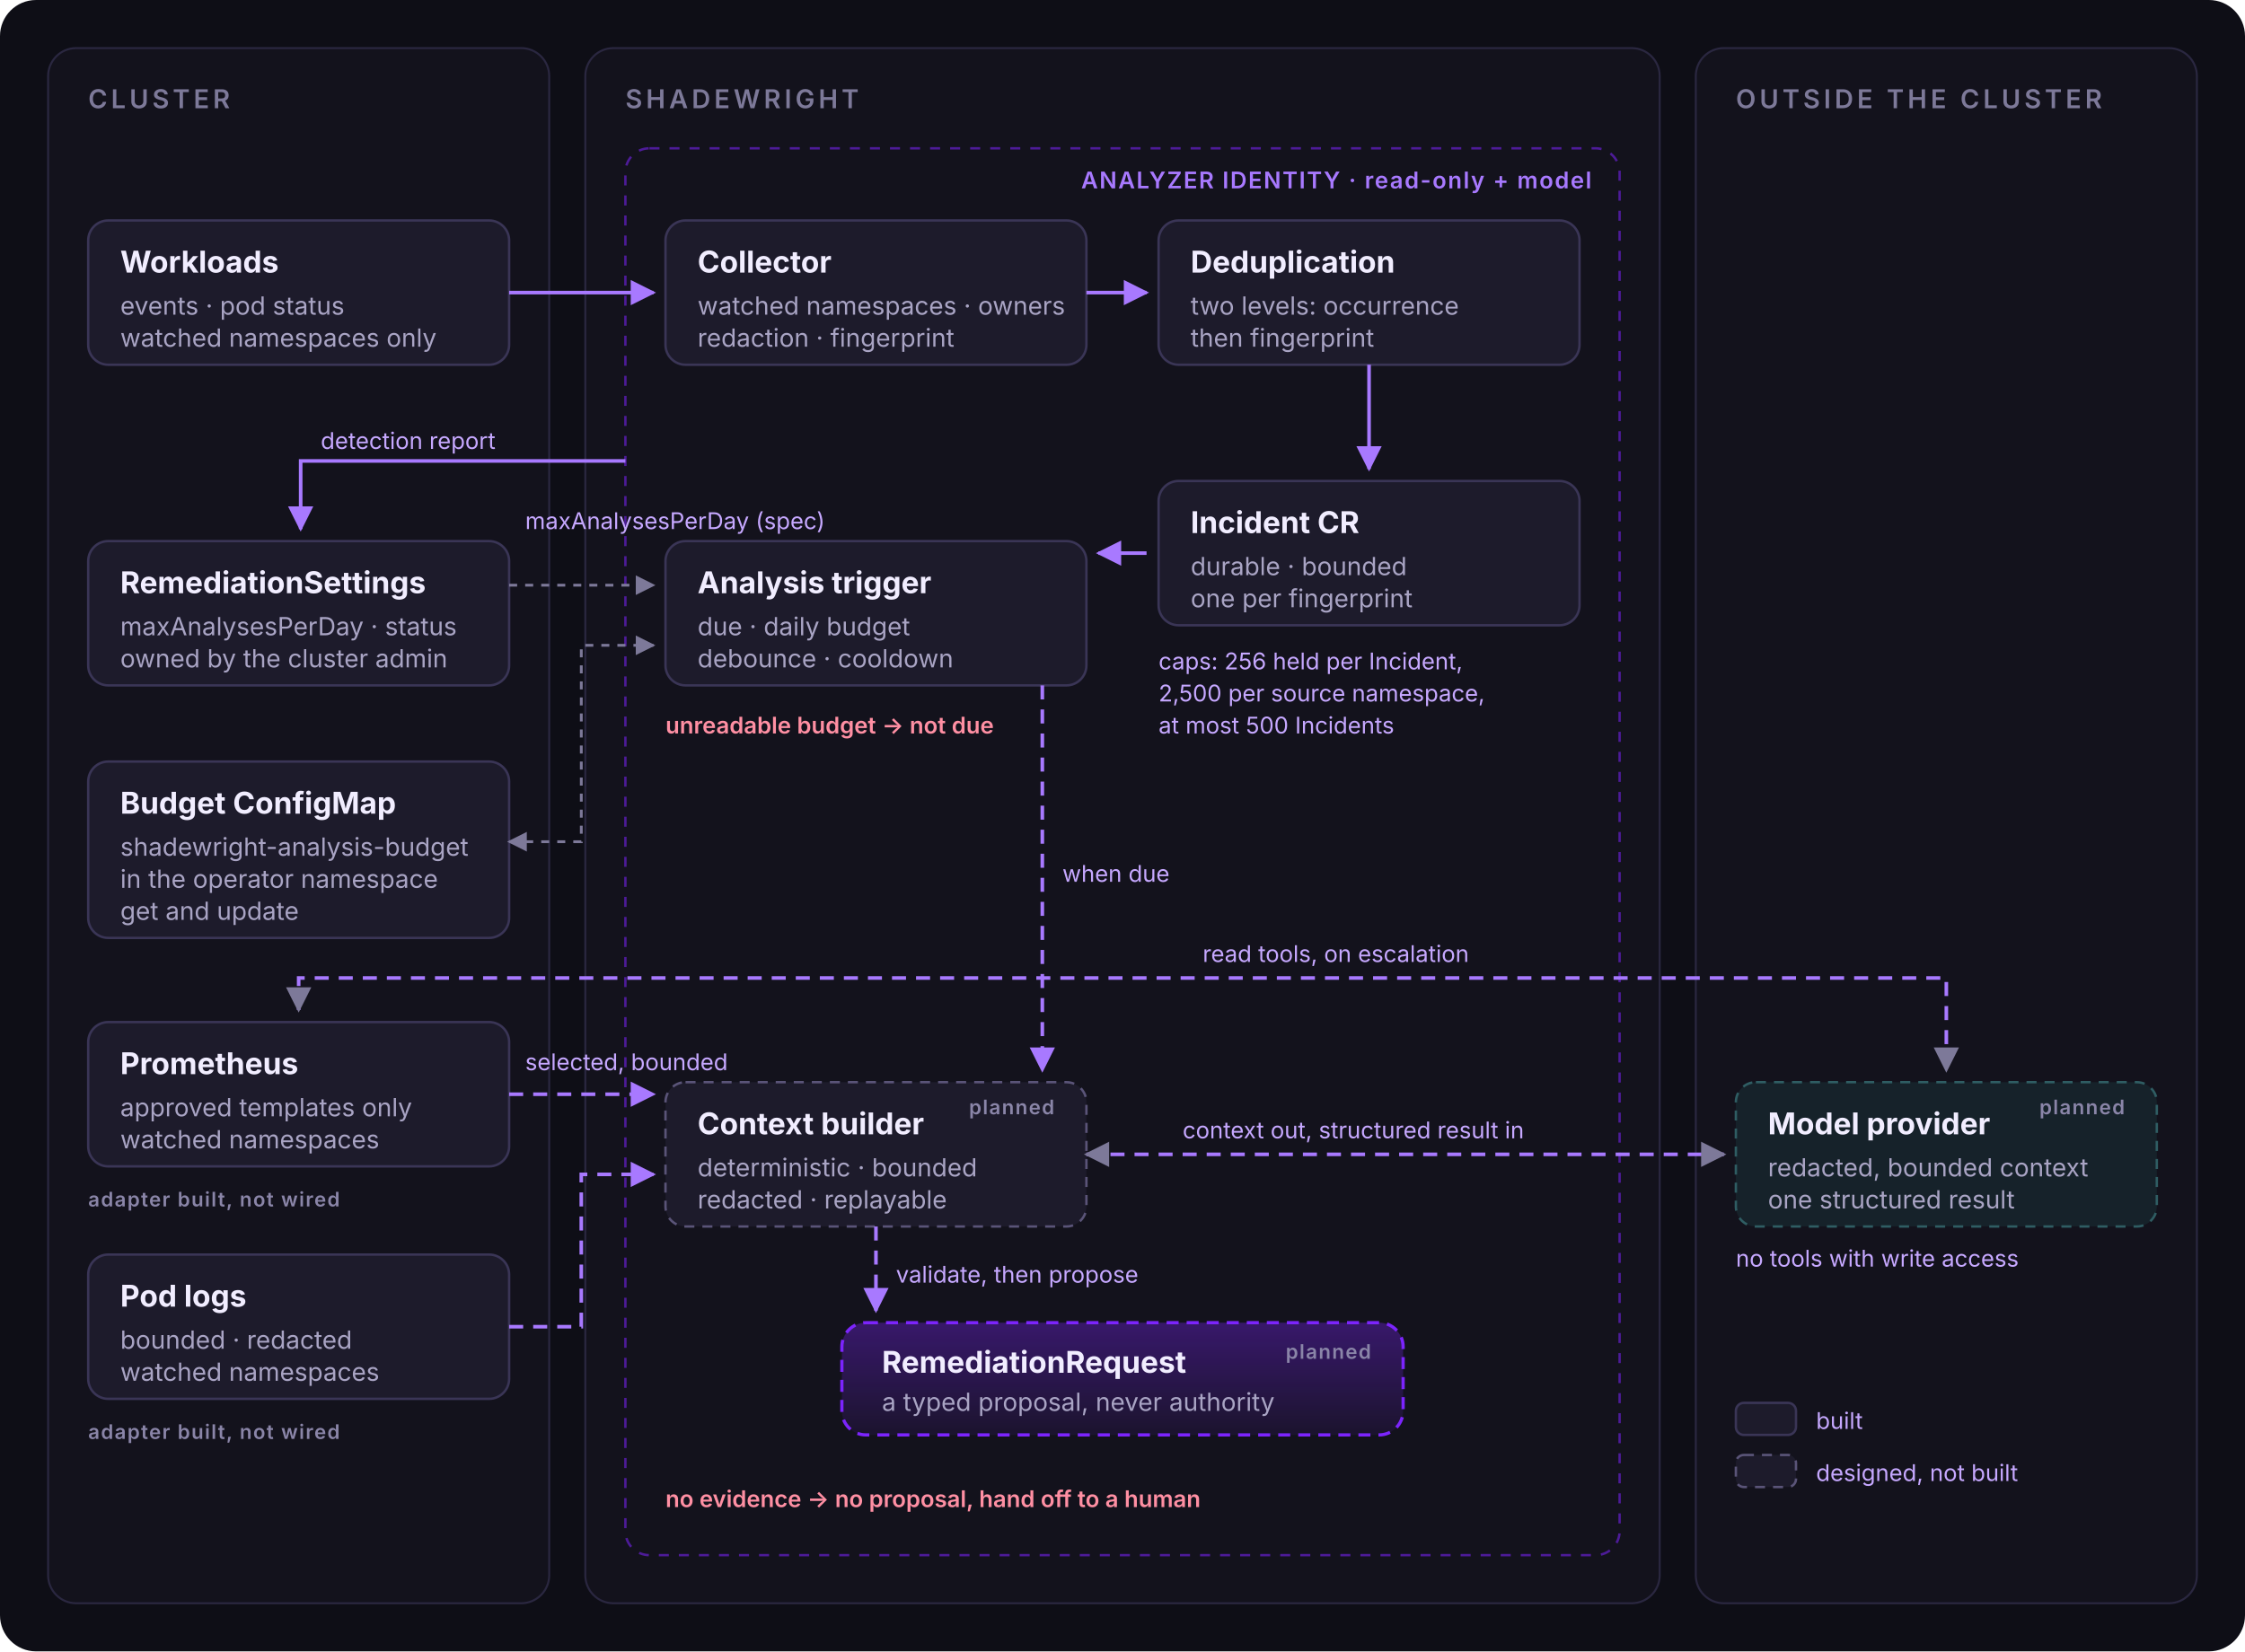
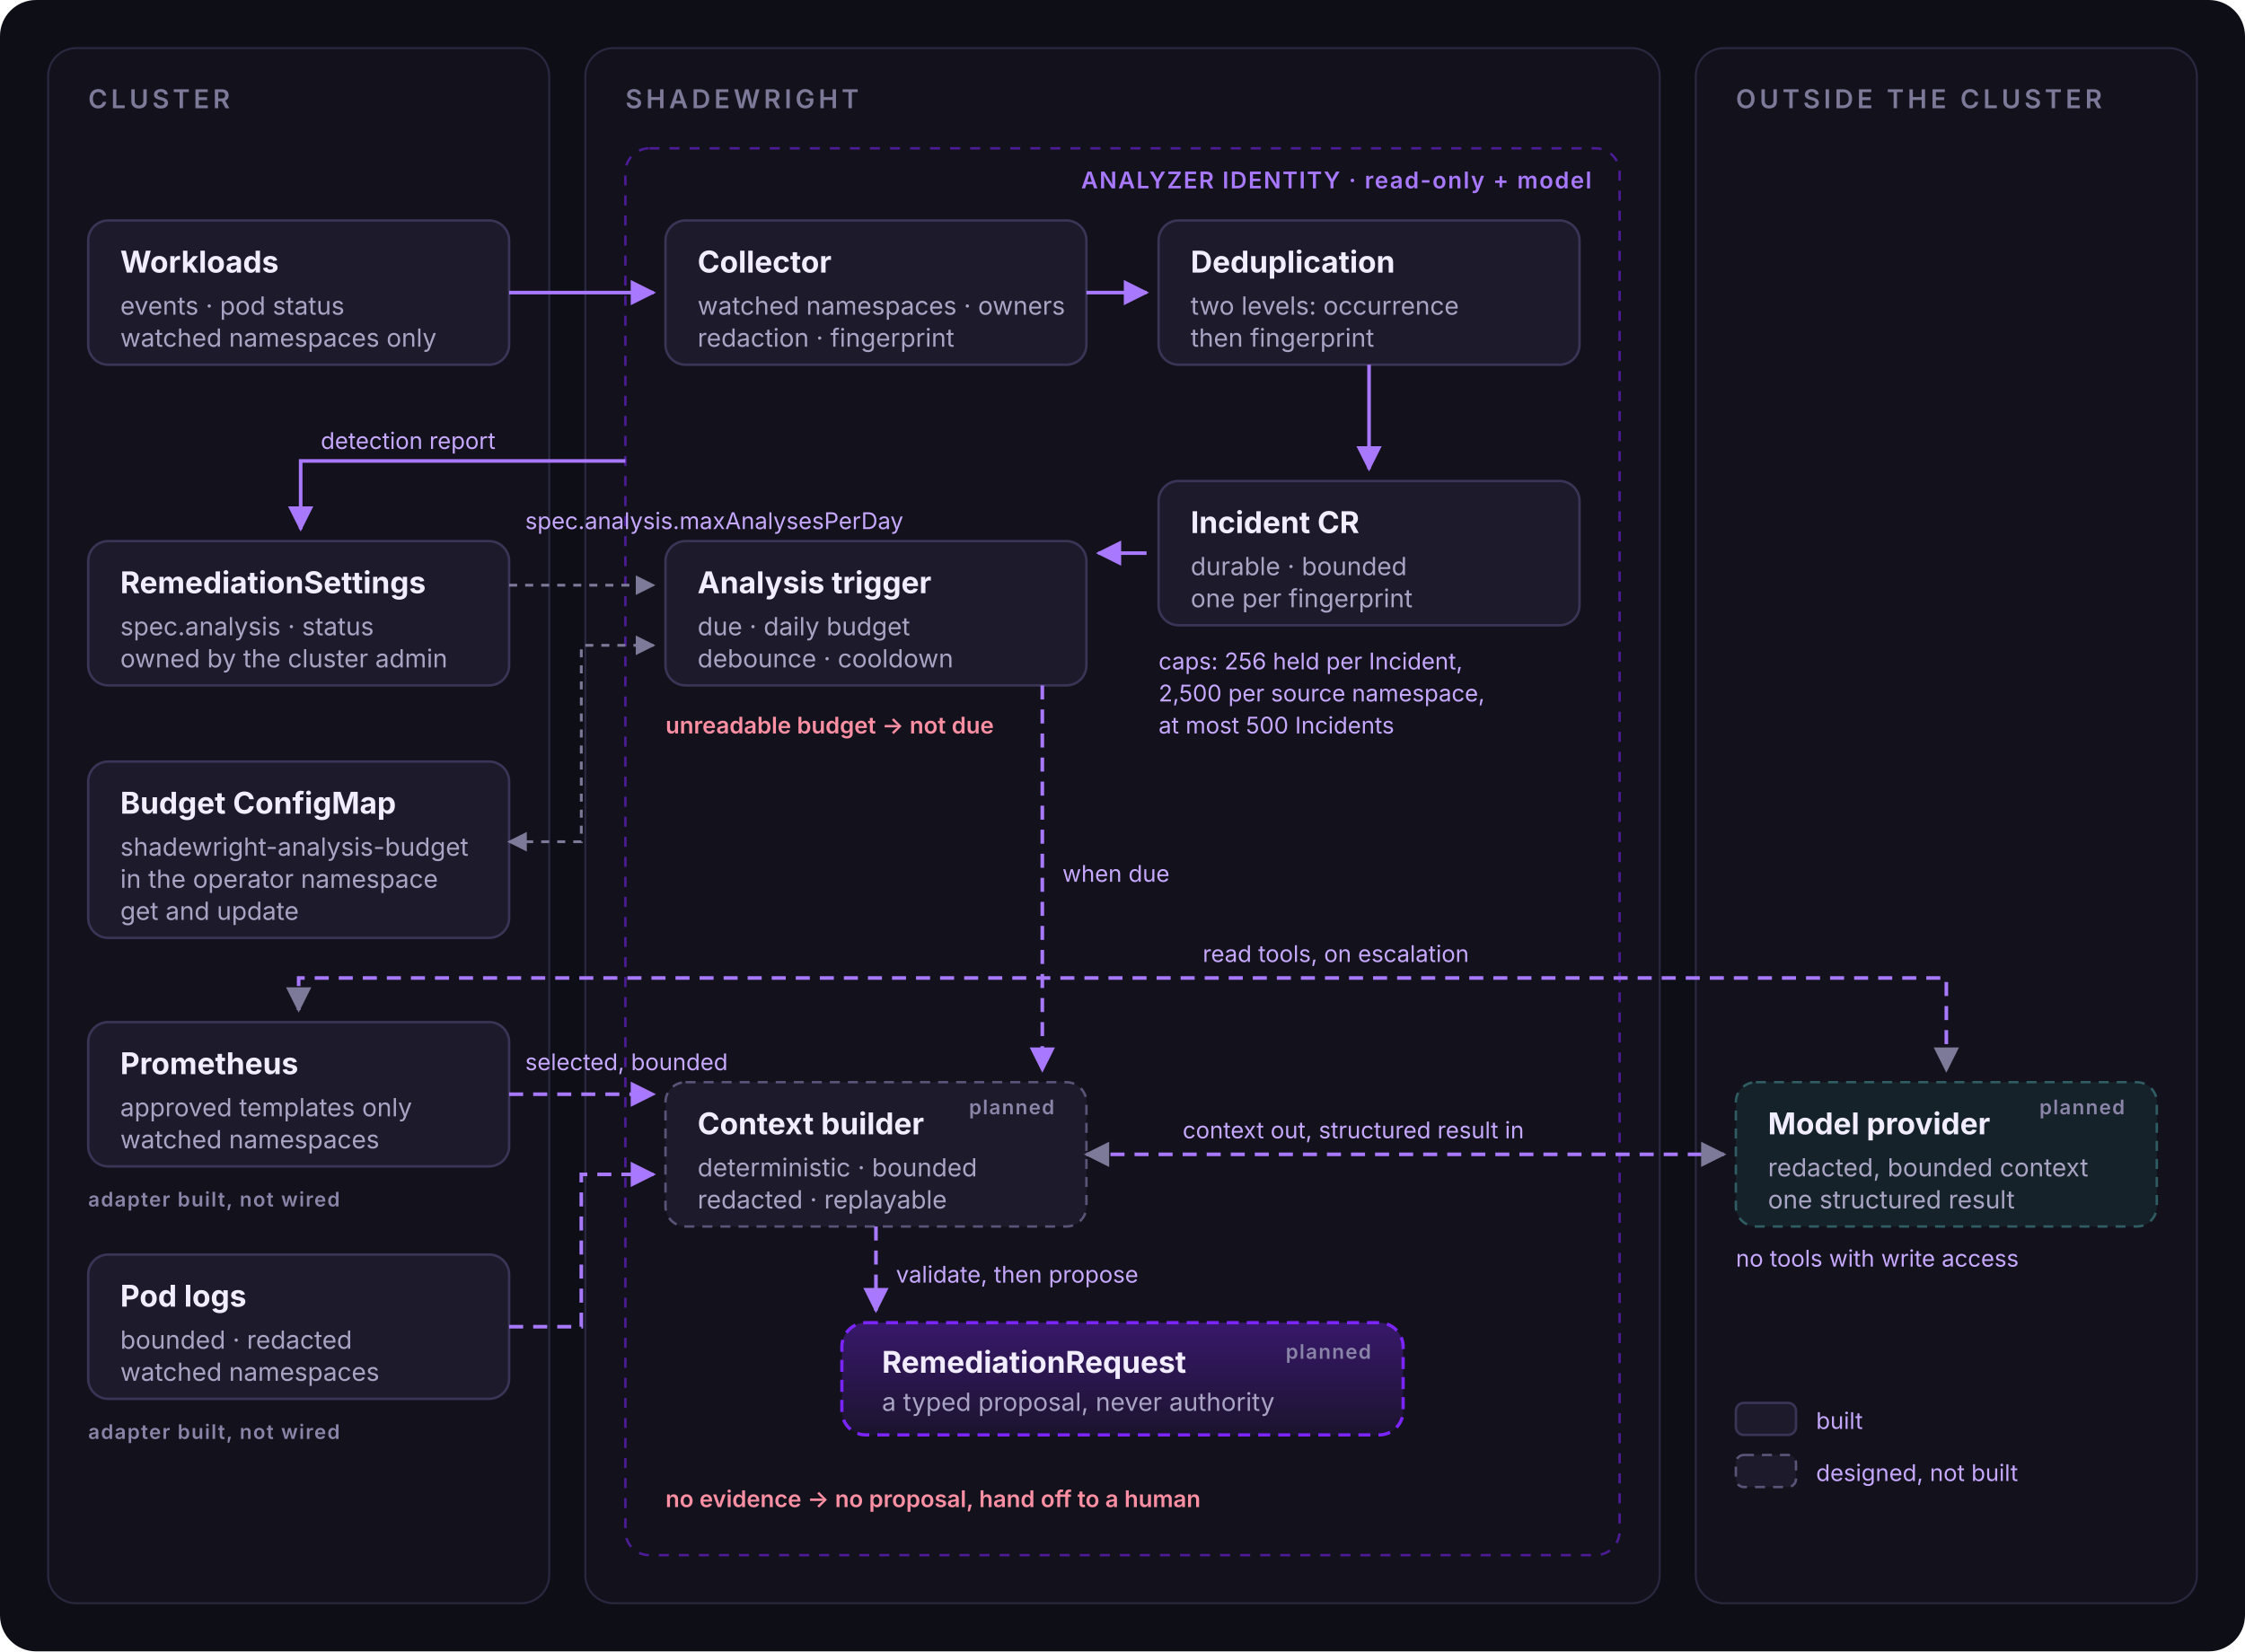
<svg xmlns="http://www.w3.org/2000/svg" viewBox="0 0 1120 824" role="img" aria-labelledby="t d" font-family="Inter, 'Segoe UI', system-ui, -apple-system, sans-serif">
  <defs>
    <marker id="a" viewBox="0 0 10 10" refX="9" refY="5" markerWidth="7" markerHeight="7" orient="auto-start-reverse">
      <path d="M0 0 10 5 0 10z" fill="#a879ff" />
    </marker>
    <marker id="m" viewBox="0 0 10 10" refX="9" refY="5" markerWidth="7" markerHeight="7" orient="auto-start-reverse">
      <path d="M0 0 10 5 0 10z" fill="#7d7999" />
    </marker>
    <linearGradient id="glow" x1="0" y1="0" x2="0" y2="1">
      <stop offset="0" stop-color="#7c24fc" stop-opacity=".35" />
      <stop offset="1" stop-color="#7c24fc" stop-opacity=".08" />
    </linearGradient>
    <style>
      .lane{fill:#13121c;stroke:#2a2740}
      .lanet{fill:#7d7999;font-size:13px;font-weight:600;letter-spacing:.14em}
      .box{fill:#1d1b2b;stroke:#3a3556;stroke-width:1.2}
      .key{fill:url(#glow);stroke:#7c24fc;stroke-width:1.6}
      .ext{fill:#16222a;stroke:#2f5d63;stroke-width:1.2}
      .pl{fill:#1d1b2b;stroke:#5a5478;stroke-width:1.2;stroke-dasharray:5 4}
      .plk{fill:url(#glow);stroke:#7c24fc;stroke-width:1.6;stroke-dasharray:6 4}
      .ple{fill:#16222a;stroke:#2f5d63;stroke-width:1.2;stroke-dasharray:5 4}
      .pn{fill:#8a85a8;font-size:10px;font-weight:600;letter-spacing:.06em}
      .h{fill:#f1edff;font-size:15px;font-weight:650}
      .s{fill:#a9a4c4;font-size:12.5px}
      .id{fill:none;stroke:#7c24fc;stroke-opacity:.55;stroke-dasharray:5 5;stroke-width:1.2}
      .idt{fill:#a879ff;font-size:11.5px;font-weight:600;letter-spacing:.06em}
      .f{stroke:#a879ff;stroke-width:1.8;fill:none}
      .fp{stroke:#a879ff;stroke-width:1.8;fill:none;stroke-dasharray:7 5}
      .r{stroke:#7d7999;stroke-width:1.4;fill:none;stroke-dasharray:4 4}
      .lbl{fill:#c6a8ff;font-size:11.5px}
      .no{fill:#ff8fa3;font-size:11.5px;font-weight:600}
    </style>
  </defs>
  <rect width="1120" height="824" rx="18" fill="#0e0e16" />
  <rect class="lane" x="24" y="24" width="250" height="776" rx="14" />
  <text class="lanet" x="44" y="54">CLUSTER</text>
  <rect class="lane" x="292" y="24" width="536" height="776" rx="14" />
  <text class="lanet" x="312" y="54">SHADEWRIGHT</text>
  <rect class="lane" x="846" y="24" width="250" height="776" rx="14" />
  <text class="lanet" x="866" y="54">OUTSIDE THE CLUSTER</text>
  <rect class="id" x="312" y="74" width="496" height="702" rx="12" />
  <text class="idt" x="794" y="94" text-anchor="end">ANALYZER IDENTITY · read-only + model</text>
  <rect class="box" x="44" y="110" width="210" height="72" rx="10" />
  <text class="h" x="60" y="136">Workloads</text>
  <text class="s" x="60" y="157">events · pod status</text>
  <text class="s" x="60" y="173">watched namespaces only</text>
  <text class="lbl" x="160" y="224">detection report</text>
  <rect class="box" x="44" y="270" width="210" height="72" rx="10" />
  <text class="h" x="60" y="296">RemediationSettings</text>
-   <text class="s" x="60" y="317">maxAnalysesPerDay · status</text>
+   <text class="s" x="60" y="317">spec.analysis · status</text>
  <text class="s" x="60" y="333">owned by the cluster admin</text>
  <rect class="box" x="44" y="380" width="210" height="88" rx="10" />
  <text class="h" x="60" y="406">Budget ConfigMap</text>
  <text class="s" x="60" y="427">shadewright-analysis-budget</text>
  <text class="s" x="60" y="443">in the operator namespace</text>
  <text class="s" x="60" y="459">get and update</text>
  <rect class="box" x="44" y="510" width="210" height="72" rx="10" />
  <text class="h" x="60" y="536">Prometheus</text>
  <text class="s" x="60" y="557">approved templates only</text>
  <text class="s" x="60" y="573">watched namespaces</text>
  <text class="pn" x="44" y="602">adapter built, not wired</text>
  <rect class="box" x="44" y="626" width="210" height="72" rx="10" />
  <text class="h" x="60" y="652">Pod logs</text>
  <text class="s" x="60" y="673">bounded · redacted</text>
  <text class="s" x="60" y="689">watched namespaces</text>
  <text class="pn" x="44" y="718">adapter built, not wired</text>
  <rect class="box" x="332" y="110" width="210" height="72" rx="10" />
  <text class="h" x="348" y="136">Collector</text>
  <text class="s" x="348" y="157">watched namespaces · owners</text>
  <text class="s" x="348" y="173">redaction · fingerprint</text>
  <rect class="box" x="578" y="110" width="210" height="72" rx="10" />
  <text class="h" x="594" y="136">Deduplication</text>
  <text class="s" x="594" y="157">two levels: occurrence</text>
  <text class="s" x="594" y="173">then fingerprint</text>
  <rect class="box" x="578" y="240" width="210" height="72" rx="10" />
  <text class="h" x="594" y="266">Incident CR</text>
  <text class="s" x="594" y="287">durable · bounded</text>
  <text class="s" x="594" y="303">one per fingerprint</text>
  <text class="lbl" x="578" y="334">caps: 256 held per Incident,</text>
  <text class="lbl" x="578" y="350">2,500 per source namespace,</text>
  <text class="lbl" x="578" y="366">at most 500 Incidents</text>
  <rect class="box" x="332" y="270" width="210" height="72" rx="10" />
  <text class="h" x="348" y="296">Analysis trigger</text>
  <text class="s" x="348" y="317">due · daily budget</text>
  <text class="s" x="348" y="333">debounce · cooldown</text>
  <text class="no" x="332" y="366">unreadable budget → not due</text>
  <rect class="pl" x="332" y="540" width="210" height="72" rx="10" />
  <text class="h" x="348" y="566">Context builder</text>
  <text class="s" x="348" y="587">deterministic · bounded</text>
  <text class="s" x="348" y="603">redacted · replayable</text>
  <text class="pn" x="526" y="556" text-anchor="end">planned</text>
  <rect class="plk" x="420" y="660" width="280" height="56" rx="12" />
  <text class="h" x="440" y="685">RemediationRequest</text>
  <text class="pn" x="684" y="678" text-anchor="end">planned</text>
  <text class="s" x="440" y="704">a typed proposal, never authority</text>
  <rect class="ple" x="866" y="540" width="210" height="72" rx="10" />
  <text class="h" x="882" y="566">Model provider</text>
  <text class="s" x="882" y="587">redacted, bounded context</text>
  <text class="s" x="882" y="603">one structured result</text>
  <text class="pn" x="1060" y="556" text-anchor="end">planned</text>
  <text class="lbl" x="866" y="632">no tools with write access</text>
  <rect class="box" x="866" y="700" width="30" height="16" rx="4" />
  <text class="lbl" x="906" y="713">built</text>
  <rect class="pl" x="866" y="726" width="30" height="16" rx="4" />
  <text class="lbl" x="906" y="739">designed, not built</text>
  <path class="f" d="M254 146H326" marker-end="url(#a)" />
  <path class="f" d="M542 146H572" marker-end="url(#a)" />
  <path class="f" d="M683 182V234" marker-end="url(#a)" />
  <path class="f" d="M572 276H548" marker-end="url(#a)" />
  <path class="r" d="M254 292H326" marker-end="url(#m)" />
-   <text class="lbl" x="262" y="264">maxAnalysesPerDay (spec)</text>
+   <text class="lbl" x="262" y="264">spec.analysis.maxAnalysesPerDay</text>
  <path class="r" d="M254 420H290V322H326" marker-end="url(#m)" marker-start="url(#m)" />
  <path class="f" d="M312 230H150V264" marker-end="url(#a)" />
  <path class="fp" d="M520 342V534" marker-end="url(#a)" />
  <text class="lbl" x="530" y="440">when due</text>
  <path class="fp" d="M254 546H326" marker-end="url(#a)" />
  <text class="lbl" x="262" y="534">selected, bounded</text>
  <path class="fp" d="M254 662H290V586H326" marker-end="url(#a)" />
  <path class="fp" d="M149 504V488H971V534" marker-end="url(#m)" marker-start="url(#m)" />
  <text class="lbl" x="600" y="480">read tools, on escalation</text>
  <path class="fp" d="M542 576H860" marker-end="url(#m)" marker-start="url(#m)" />
  <text class="lbl" x="590" y="568">context out, structured result in</text>
  <path class="fp" d="M437 612V654" marker-end="url(#a)" />
  <text class="lbl" x="447" y="640">validate, then propose</text>
  <text class="no" x="332" y="752">no evidence → no proposal, hand off to a human</text>
</svg>
